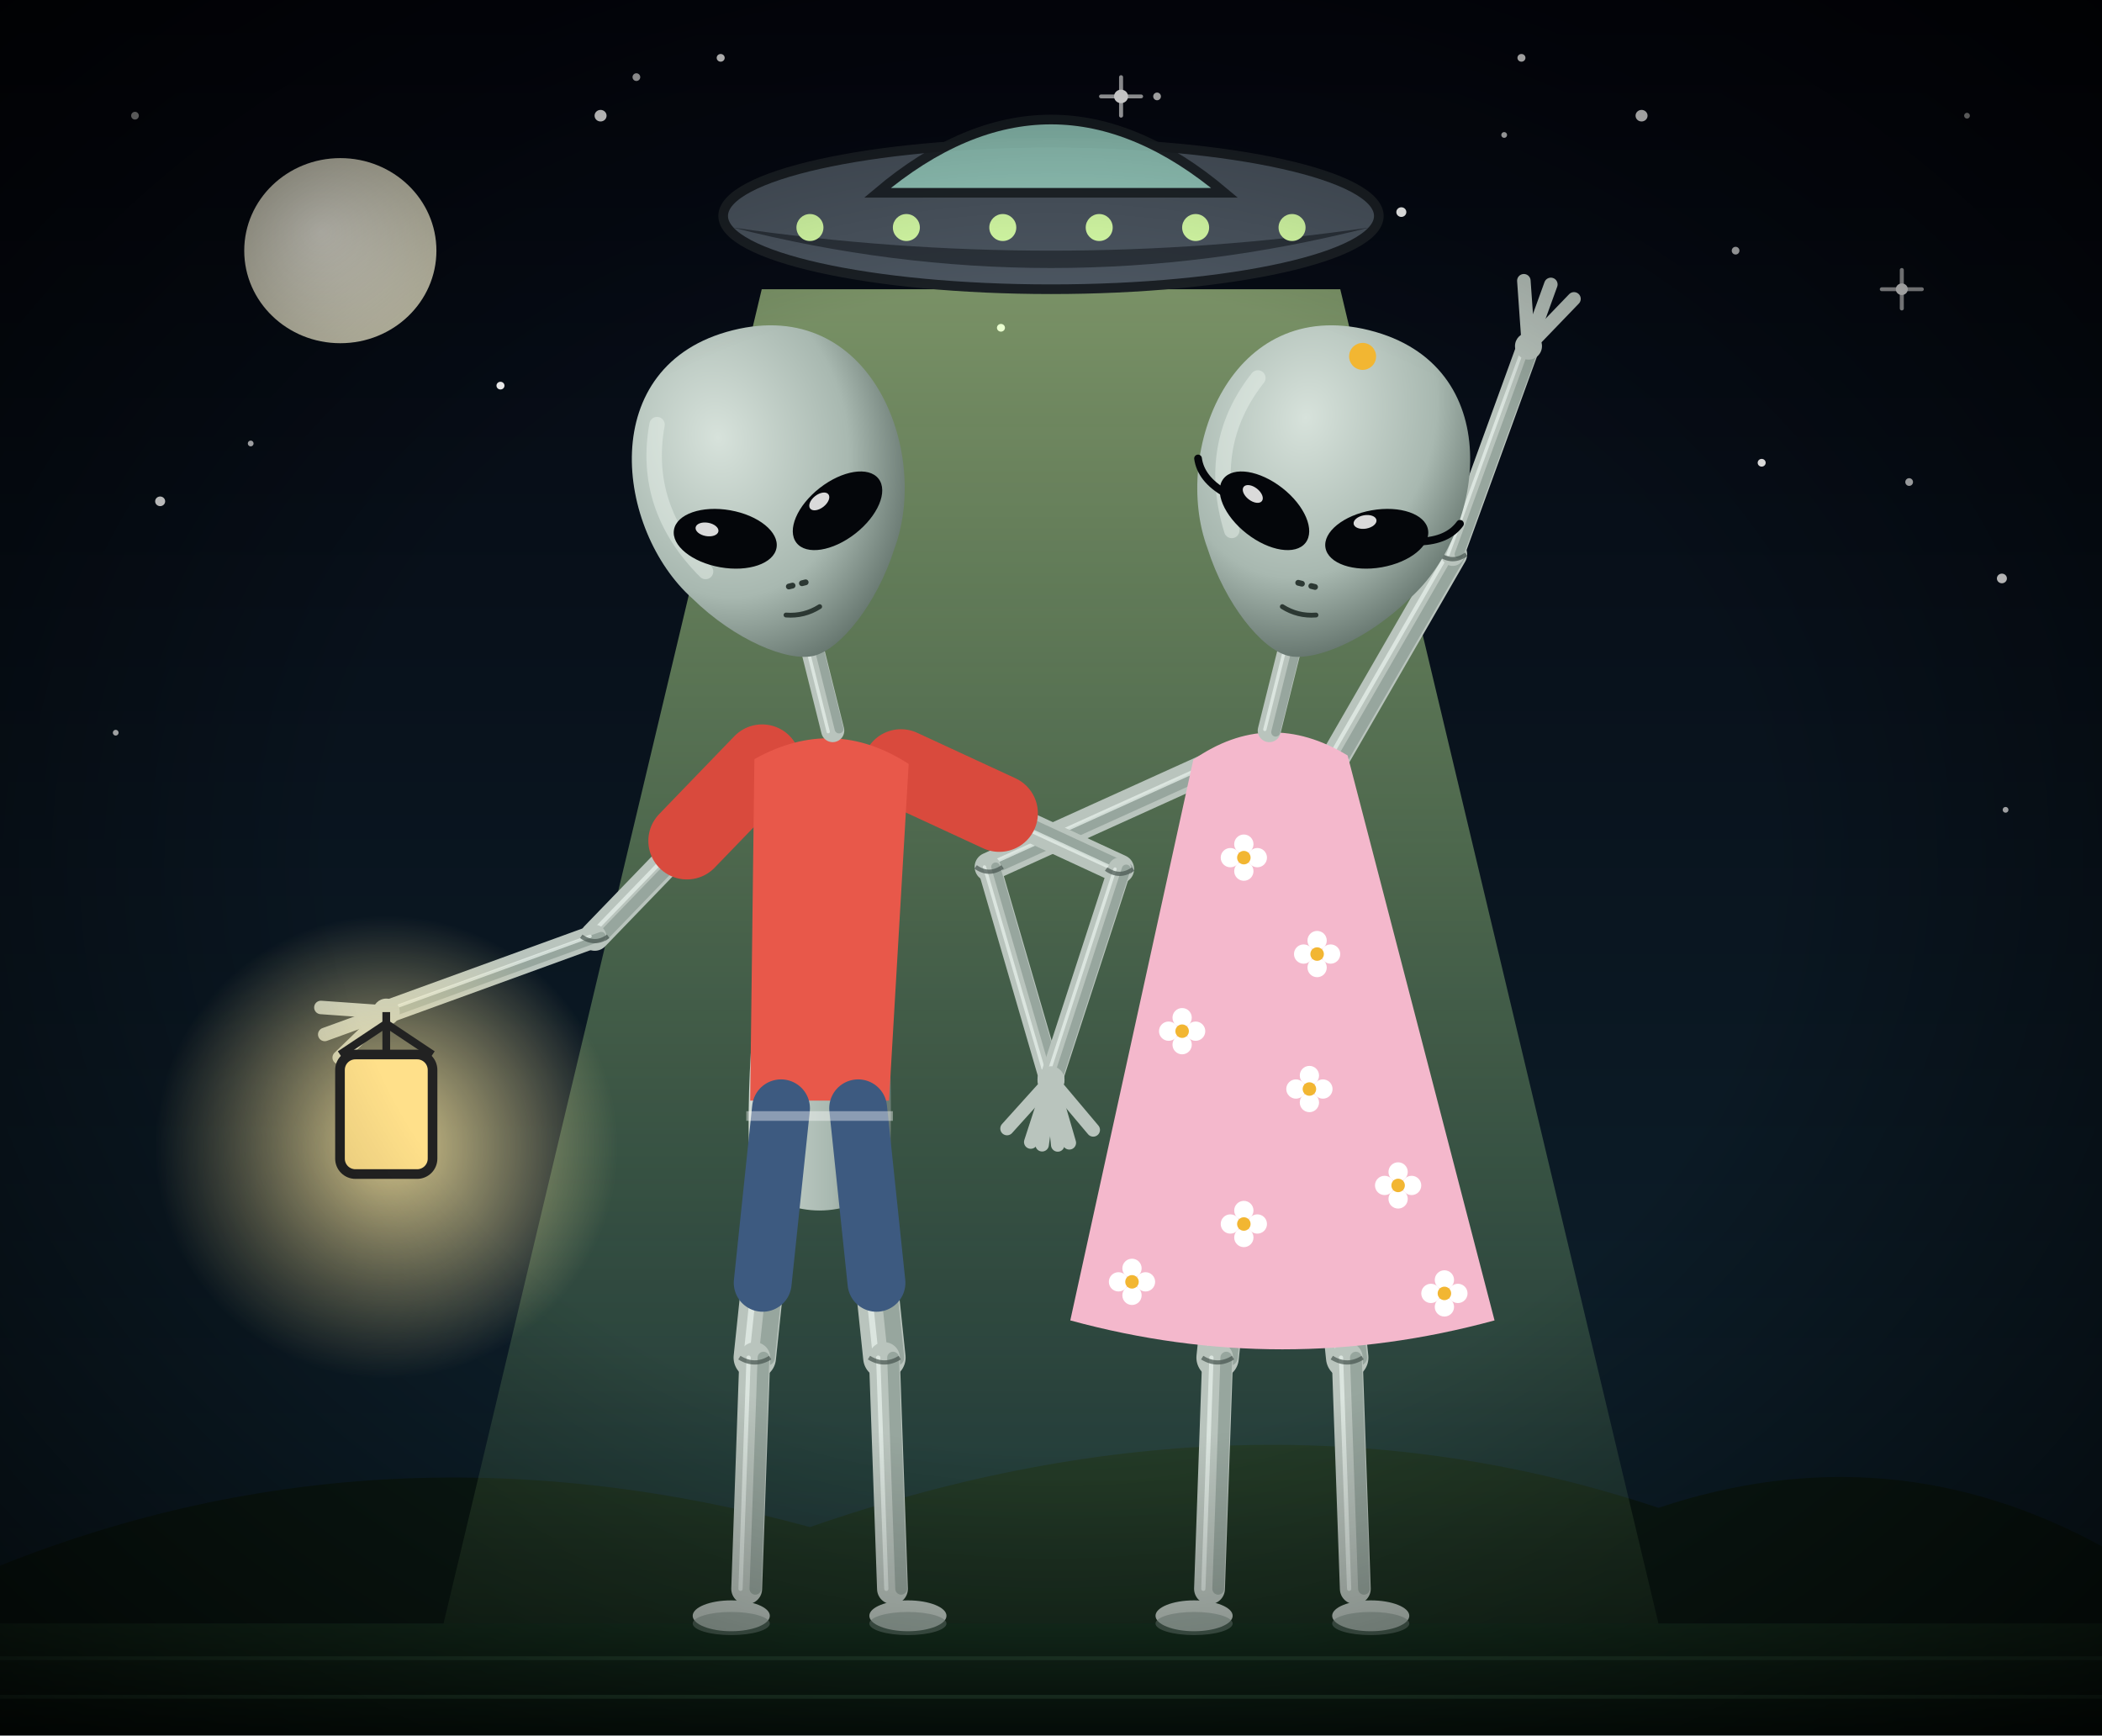
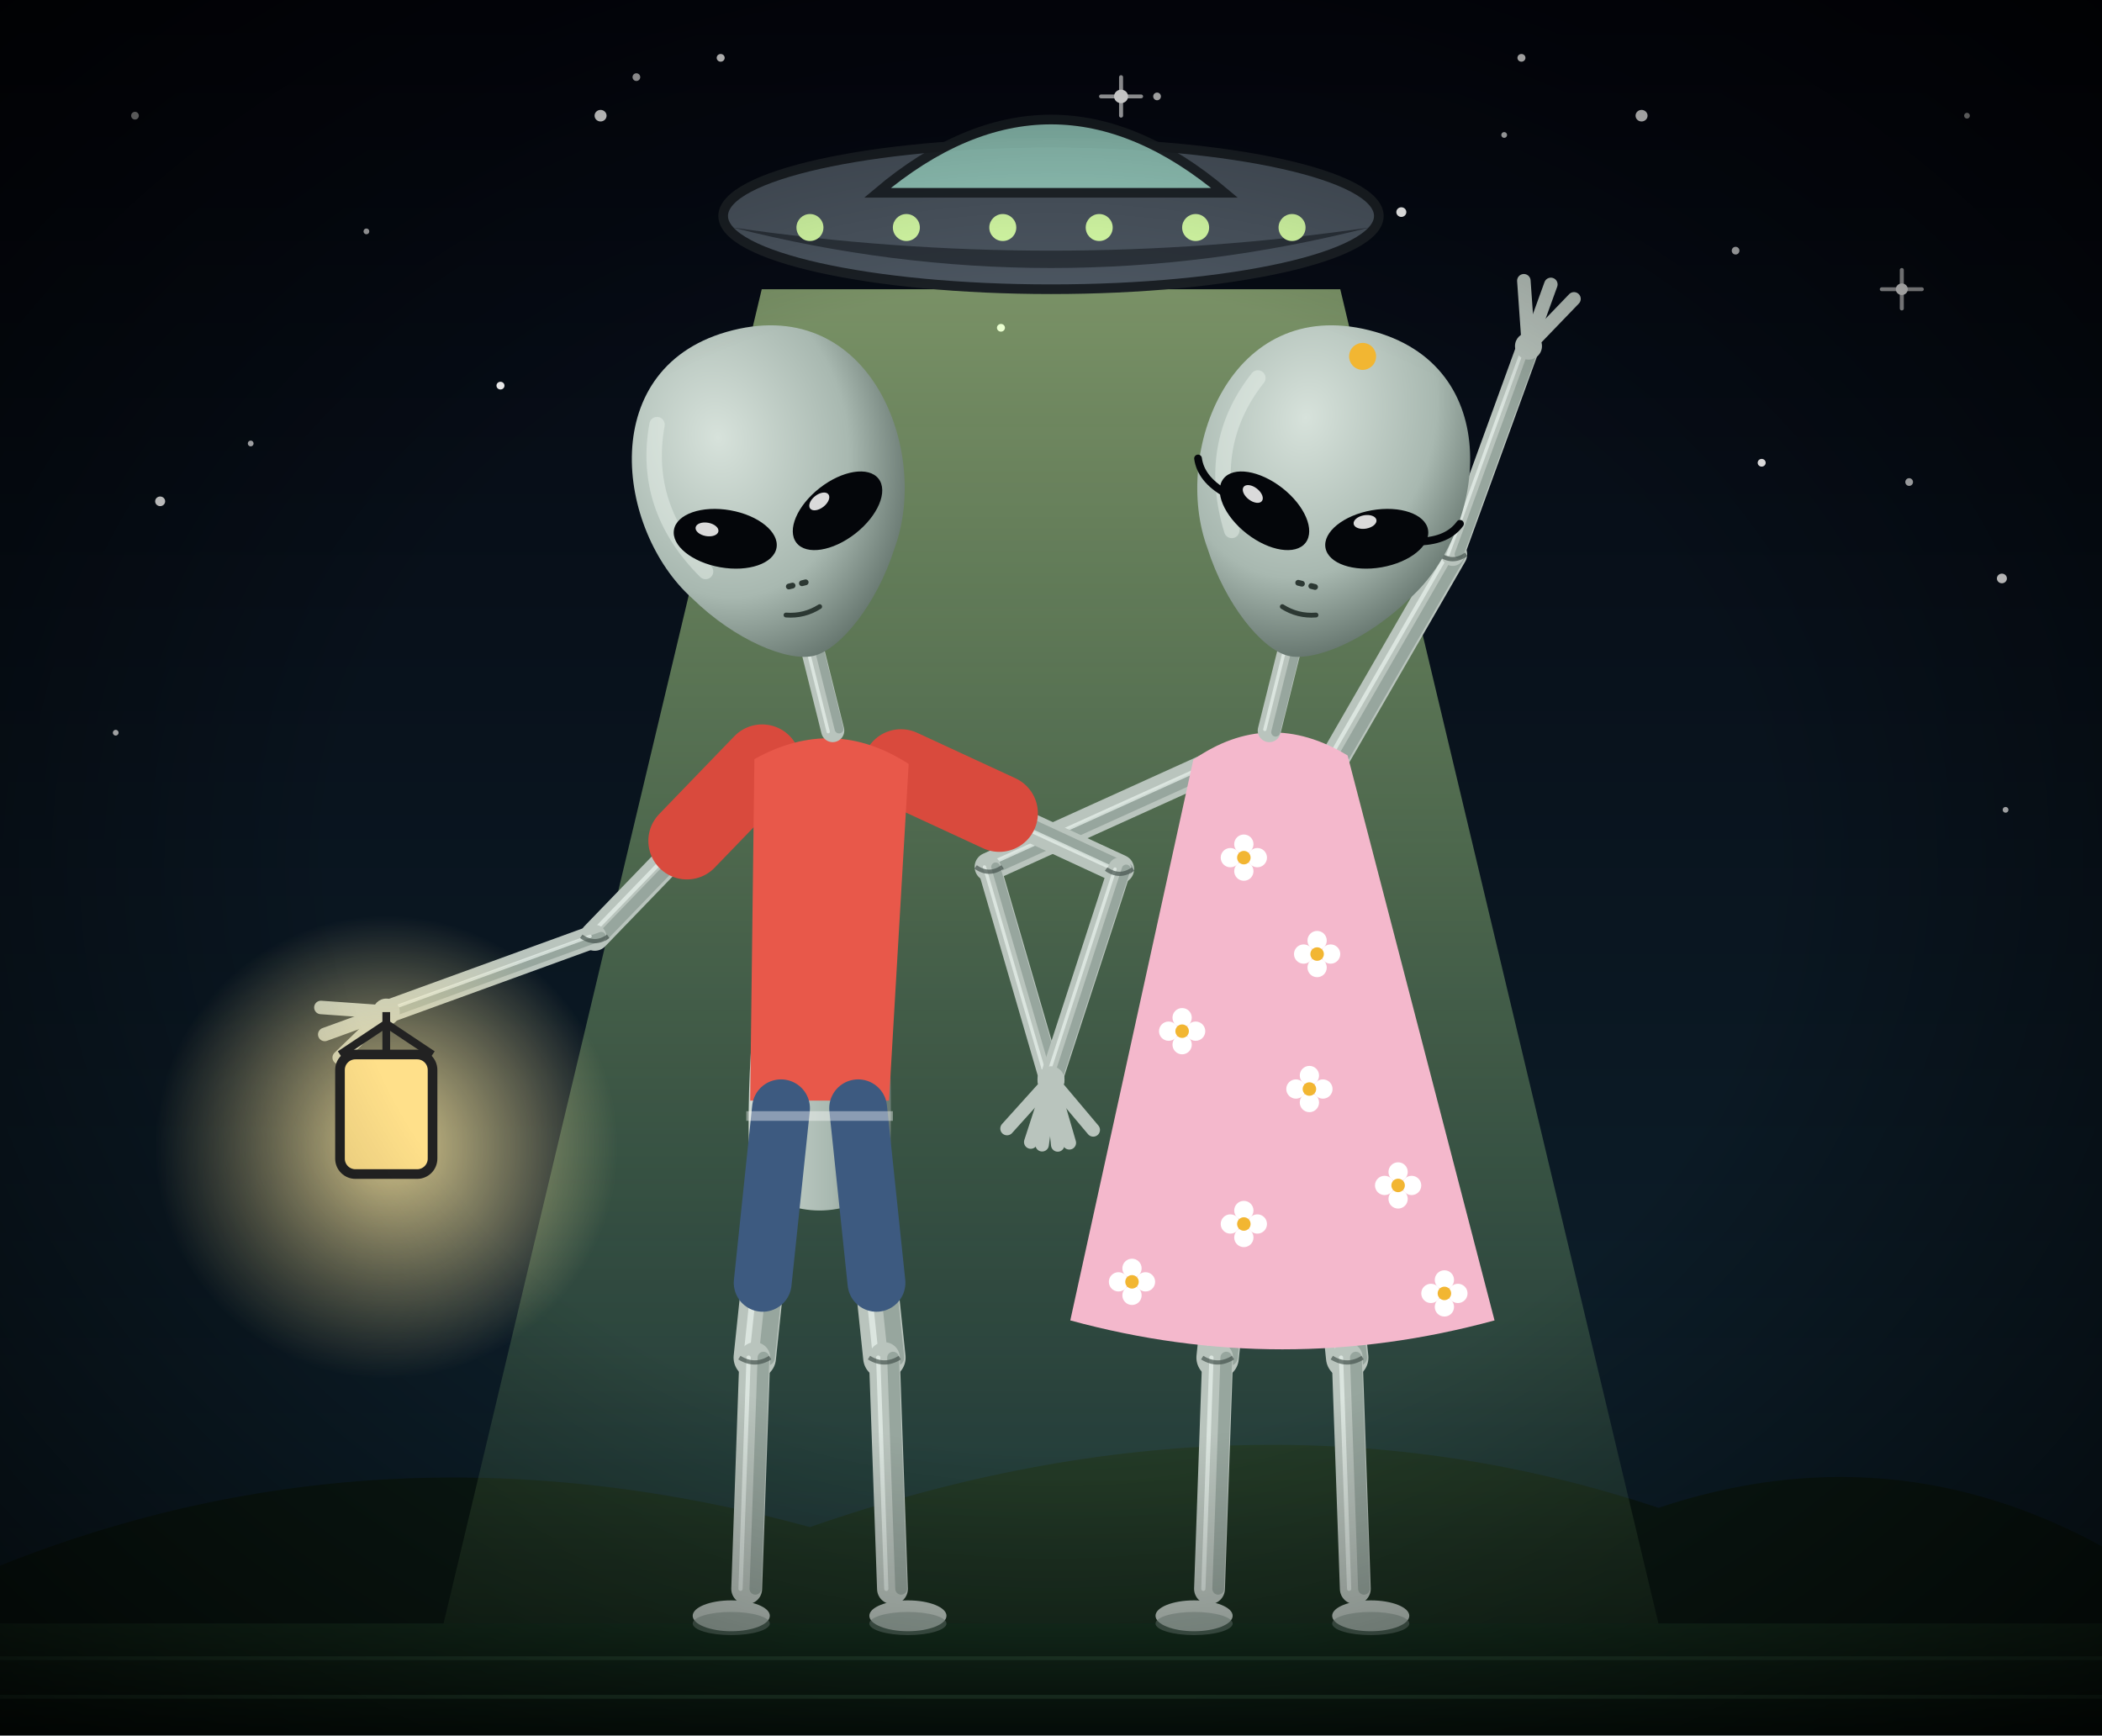
<svg xmlns="http://www.w3.org/2000/svg" viewBox="0 0 1090 900" width="1090" height="900">
  <defs>
    <linearGradient id="wall" x1="0" y1="0" x2="0" y2="1">
      <stop offset="0" stop-color="#050a09" />
      <stop offset="1" stop-color="#132320" />
    </linearGradient>
    <linearGradient id="plastic" x1="0" y1="0" x2="1" y2="0">
      <stop offset="0" stop-color="#cfdad3" />
      <stop offset=".55" stop-color="#a8b8b0" />
      <stop offset="1" stop-color="#5d6f67" />
    </linearGradient>
    <radialGradient id="plastichead" cx=".35" cy=".3" r=".8">
      <stop offset="0" stop-color="#d7e2db" />
      <stop offset=".6" stop-color="#a8b8b0" />
      <stop offset="1" stop-color="#52625b" />
    </radialGradient>
    <linearGradient id="beam" x1="0" y1="0" x2="0" y2="1">
      <stop offset="0" stop-color="#a8ffd8" stop-opacity=".30" />
      <stop offset="1" stop-color="#a8ffd8" stop-opacity="0" />
    </linearGradient>
    <linearGradient id="floor" x1="0" y1="0" x2="0" y2="1">
      <stop offset="0" stop-color="#1c2825" />
      <stop offset="1" stop-color="#0a0f0e" />
    </linearGradient>
    <radialGradient id="vig" cx=".5" cy=".5" r=".75">
      <stop offset=".45" stop-color="#000" stop-opacity="0" />
      <stop offset="1" stop-color="#000" stop-opacity=".85" />
    </radialGradient>
    <radialGradient id="snowg" cx=".35" cy=".3" r=".8">
      <stop offset="0" stop-color="#fff" />
      <stop offset="1" stop-color="#B7C6DA" />
    </radialGradient>
    <radialGradient id="lanternglow" cx=".5" cy=".5" r=".5">
      <stop offset="0" stop-color="#ffe9a0" stop-opacity=".85" />
      <stop offset="1" stop-color="#ffe9a0" stop-opacity="0" />
    </radialGradient>
    <filter id="soft" x="-50%" y="-50%" width="200%" height="200%">
      <feGaussianBlur stdDeviation="3" />
    </filter>
    <filter id="shadow" x="-30%" y="-10%" width="160%" height="130%">
      <feColorMatrix type="matrix" values="0 0 0 0 0  0 0 0 0 0  0 0 0 0 0  0 0 0 .55 0" />
      <feGaussianBlur stdDeviation="7" />
    </filter>
    <filter id="fog" x="-30%" y="-100%" width="160%" height="300%">
      <feGaussianBlur stdDeviation="26" />
    </filter>
    <clipPath id="floorclip">
      <rect y="842" width="1090" height="58" />
    </clipPath>
  </defs>
  <style>@media (prefers-reduced-motion: no-preference) {@keyframes bob-male {0.00% {transform:rotate(0deg)}72.41% {transform:rotate(0deg)}72.41% {transform:rotate(0deg)}74.02% {transform:rotate(-6deg)}75.63% {transform:rotate(5deg)}77.24% {transform:rotate(-4deg)}78.85% {transform:rotate(3deg)}80.46% {transform:rotate(-1.5deg)}82.07% {transform:rotate(0deg)}100.00% {transform:rotate(0deg)}} .hb-male {animation: bob-male 29s ease-in-out infinite; transform-origin: 0px 236px}@keyframes bob-female {0.00% {transform:rotate(0deg)}65.85% {transform:rotate(0deg)}65.85% {transform:rotate(0deg)}66.99% {transform:rotate(-6deg)}68.13% {transform:rotate(5deg)}69.27% {transform:rotate(-4deg)}70.41% {transform:rotate(3deg)}71.54% {transform:rotate(-1.5deg)}72.68% {transform:rotate(0deg)}100.00% {transform:rotate(0deg)}} .hb-female {animation: bob-female 41s ease-in-out infinite; transform-origin: 0px 236px}@keyframes fall{to{transform:translateY(900px)}} .fall{animation:fall linear infinite}@keyframes sway{from{transform:translateX(-22px)}to{transform:translateX(22px)}} .sway{animation:sway ease-in-out infinite alternate}@keyframes drift{from{transform:translateX(-45px)}to{transform:translateX(45px)}} .drift{animation:drift 11s ease-in-out infinite alternate}@keyframes hover{from{transform:translateY(-5px)}to{transform:translateY(7px)}} .hover{animation:hover 3.6s ease-in-out infinite alternate}@keyframes flash{0%,100%,12%,48%,62%{opacity:0}1%{opacity:.22}3%{opacity:0}5%{opacity:.16}9%{opacity:0}51%{opacity:.2}53%{opacity:0}55%{opacity:.14}59%{opacity:0}} .flash{animation:flash 13s linear infinite}@keyframes bolta{0%,100%,12%,62%{opacity:0}1%{opacity:1}3%{opacity:0}5%{opacity:1}9%{opacity:0}} .bolta{animation:bolta 13s linear infinite}@keyframes boltb{0%,100%,48%,62%{opacity:0}51%{opacity:1}53%{opacity:0}55%{opacity:1}59%{opacity:0}} .boltb{animation:boltb 13s linear infinite}}</style>
  <defs>
    <linearGradient id="ubeam" x1="0" y1="0" x2="0" y2="1">
      <stop offset="0" stop-color="#d8ffa8" stop-opacity=".55" />
      <stop offset="1" stop-color="#b6ff9a" stop-opacity=".08" />
    </linearGradient>
    <linearGradient id="nsky" x1="0" y1="0" x2="0" y2="1">
      <stop offset="0" stop-color="#04060f" />
      <stop offset="1" stop-color="#0f2430" />
    </linearGradient>
    <linearGradient id="field" x1="0" y1="0" x2="0" y2="1">
      <stop offset="0" stop-color="#16301f" />
      <stop offset="1" stop-color="#07120c" />
    </linearGradient>
  </defs>
  <rect width="1090" height="900" fill="url(#nsky)" />
  <circle cx="70" cy="60" r="2" fill="#fff" opacity=".8" />
  <circle cx="190" cy="120" r="1.5" fill="#fff" opacity=".8" />
  <circle cx="330" cy="40" r="2" fill="#fff" opacity=".8" />
  <circle cx="470" cy="90" r="1.5" fill="#fff" opacity=".8" />
  <circle cx="600" cy="50" r="2" fill="#fff" opacity=".8" />
  <circle cx="780" cy="70" r="1.5" fill="#fff" opacity=".8" />
  <circle cx="900" cy="130" r="2" fill="#fff" opacity=".8" />
  <circle cx="1020" cy="60" r="1.5" fill="#fff" opacity=".8" />
  <circle cx="130" cy="230" r="1.5" fill="#fff" opacity=".8" />
  <circle cx="990" cy="250" r="2" fill="#fff" opacity=".8" />
  <circle cx="60" cy="380" r="1.5" fill="#fff" opacity=".8" />
  <circle cx="1040" cy="420" r="1.5" fill="#fff" opacity=".8" />
  <g transform="scale(1.038095 1)">
    <defs>
      <radialGradient id="nightsky-m" cx=".4" cy=".4" r=".7">
        <stop offset="0" stop-color="#FFFDF0" />
        <stop offset="1" stop-color="#D5D2B8" />
      </radialGradient>
    </defs>
-     <circle cx="170" cy="130" r="48" fill="url(#nightsky-m)" />
-     <circle cx="188" cy="118" r="42" fill="#0c130d" opacity=".0" />
    <g fill="#fff">
      <circle cx="300" cy="60" r="3" />
      <circle cx="420" cy="120" r="2.5" />
      <circle cx="560" cy="50" r="3.5" />
      <circle cx="700" cy="110" r="2.5" />
      <circle cx="820" cy="60" r="3" />
      <circle cx="950" cy="150" r="3" />
      <circle cx="80" cy="260" r="2.5" />
      <circle cx="1000" cy="300" r="2.5" />
      <circle cx="250" cy="200" r="2" />
      <circle cx="640" cy="190" r="2" />
      <circle cx="880" cy="240" r="2" />
      <circle cx="500" cy="170" r="2" />
      <circle cx="360" cy="30" r="2" />
      <circle cx="760" cy="30" r="2" />
    </g>
    <g stroke="#fff" stroke-width="2" stroke-linecap="round" opacity=".7">
      <path d="M 560 40 v 20 M 550 50 h 20 M 950 140 v 20 M 940 150 h 20" />
    </g>
  </g>
  <path d="M 0 812 Q 200 732 420 792 Q 650 712 860 782 Q 980 742 1090 802 L 1090 842 L 0 842 Z" fill="#0b1a14" />
  <g class="hover">
    <path d="M 395 150 L 695 150 L 860 842 L 230 842 Z" fill="url(#ubeam)" />
    <ellipse cx="545" cy="112" rx="170" ry="38" fill="#4b5560" stroke="#1a1f24" stroke-width="5" />
    <path d="M 455 100 Q 545 24 635 100 Z" fill="#9fd8c9" stroke="#1a1f24" stroke-width="5" opacity=".9" />
    <path d="M 380 118 Q 545 160 710 118 Q 545 142 380 118 Z" fill="#2b323a" />
    <g fill="#d8ffa8">
      <circle cx="420" cy="118" r="7" />
      <circle cx="470" cy="118" r="7" />
      <circle cx="520" cy="118" r="7" />
      <circle cx="570" cy="118" r="7" />
      <circle cx="620" cy="118" r="7" />
      <circle cx="670" cy="118" r="7" />
    </g>
  </g>
  <rect y="842" width="1090" height="58" fill="url(#field)" />
  <g stroke="#2b4d37" stroke-width="2" opacity=".6">
    <path d="M 0 860 H 1090 M 0 880 H 1090" />
  </g>
  <g transform="translate(665 574.8)">
    <path d="M -20.0 0.0 L -33.6 129.3" stroke="#b9c4bd" stroke-width="22" stroke-linecap="round" fill="none" />
    <path d="M -13.8 0.0 L -27.4 129.3" stroke="#76877f" stroke-width="8.4" stroke-linecap="round" fill="none" opacity=".5" />
    <path d="M -24.4 0.0 L -38.0 129.3" stroke="#eaf3ee" stroke-width="3.1" stroke-linecap="round" fill="none" opacity=".7" />
    <path d="M -33.6 129.3 L -37.8 249.2" stroke="#b9c4bd" stroke-width="16" stroke-linecap="round" fill="none" />
    <path d="M -29.1 129.3 L -33.3 249.2" stroke="#76877f" stroke-width="6.1" stroke-linecap="round" fill="none" opacity=".5" />
    <path d="M -36.8 129.3 L -41.0 249.2" stroke="#eaf3ee" stroke-width="2.2" stroke-linecap="round" fill="none" opacity=".7" />
    <path d="M -41.6 129.3 Q -33.6 134.3 -25.6 129.3" stroke="#46544e" stroke-width="2.2" fill="none" opacity=".7" />
    <ellipse cx="-45.8" cy="263.2" rx="20" ry="8" fill="#b9c4bd" />
    <ellipse cx="-45.8" cy="267.2" rx="20" ry="6" fill="#76877f" opacity=".5" />
    <path d="M 20.0 0.0 L 33.6 129.3" stroke="#b9c4bd" stroke-width="22" stroke-linecap="round" fill="none" />
    <path d="M 26.2 0.0 L 39.7 129.3" stroke="#76877f" stroke-width="8.4" stroke-linecap="round" fill="none" opacity=".5" />
    <path d="M 15.6 0.0 L 29.2 129.3" stroke="#eaf3ee" stroke-width="3.1" stroke-linecap="round" fill="none" opacity=".7" />
    <path d="M 33.6 129.3 L 37.8 249.2" stroke="#b9c4bd" stroke-width="16" stroke-linecap="round" fill="none" />
    <path d="M 38.1 129.3 L 42.3 249.2" stroke="#76877f" stroke-width="6.1" stroke-linecap="round" fill="none" opacity=".5" />
    <path d="M 30.4 129.3 L 34.6 249.2" stroke="#eaf3ee" stroke-width="2.2" stroke-linecap="round" fill="none" opacity=".7" />
    <path d="M 25.6 129.3 Q 33.6 134.3 41.6 129.3" stroke="#46544e" stroke-width="2.2" fill="none" opacity=".7" />
    <ellipse cx="45.8" cy="263.2" rx="20" ry="8" fill="#b9c4bd" />
    <ellipse cx="45.8" cy="267.2" rx="20" ry="6" fill="#76877f" opacity=".5" />
    <path d="M -38.2 -176.8 Q -7.1 -203.9 25.8 -179.0 Q 22.1 -110.4 22.1 -110.4 Q 44.0 -40 40 40 Q 0 66 -40 40 Q -44 -40 -25.9 -109.6 Q -25.9 -109.6 -38.2 -176.8 Z" fill="url(#plastic)" />
    <path d="M -25.9 -108.0 Q -1.9 -103.0 22.1 -108.0" stroke="#46544e" stroke-width="2.2" fill="none" opacity=".7" />
    <path d="M -38.2 -176.8 L -152.1 -125.2" stroke="#b9c4bd" stroke-width="15" stroke-linecap="round" fill="none" />
    <path d="M -34.0 -176.8 L -147.9 -125.2" stroke="#76877f" stroke-width="5.7" stroke-linecap="round" fill="none" opacity=".5" />
    <path d="M -41.2 -176.8 L -155.1 -125.2" stroke="#eaf3ee" stroke-width="2.1" stroke-linecap="round" fill="none" opacity=".7" />
    <path d="M -152.1 -125.2 L -120.0 -14.8" stroke="#b9c4bd" stroke-width="12" stroke-linecap="round" fill="none" />
    <path d="M -148.7 -125.2 L -116.6 -14.8" stroke="#76877f" stroke-width="4.6" stroke-linecap="round" fill="none" opacity=".5" />
    <path d="M -154.5 -125.2 L -122.4 -14.8" stroke="#eaf3ee" stroke-width="1.7" stroke-linecap="round" fill="none" opacity=".7" />
    <path d="M -159.1 -125.2 Q -152.1 -120.2 -145.1 -125.2" stroke="#46544e" stroke-width="2.2" fill="none" opacity=".7" />
    <path d="M 25.8 -179.0 L 88.3 -287.3" stroke="#b9c4bd" stroke-width="15" stroke-linecap="round" fill="none" />
    <path d="M 30.0 -179.0 L 92.5 -287.3" stroke="#76877f" stroke-width="5.7" stroke-linecap="round" fill="none" opacity=".5" />
    <path d="M 22.8 -179.0 L 85.3 -287.3" stroke="#eaf3ee" stroke-width="2.1" stroke-linecap="round" fill="none" opacity=".7" />
    <path d="M 88.3 -287.3 L 127.6 -395.3" stroke="#b9c4bd" stroke-width="12" stroke-linecap="round" fill="none" />
    <path d="M 91.6 -287.3 L 131.0 -395.3" stroke="#76877f" stroke-width="4.6" stroke-linecap="round" fill="none" opacity=".5" />
    <path d="M 85.9 -287.3 L 125.2 -395.3" stroke="#eaf3ee" stroke-width="1.7" stroke-linecap="round" fill="none" opacity=".7" />
    <path d="M 81.3 -287.3 Q 88.3 -282.3 95.3 -287.3" stroke="#46544e" stroke-width="2.2" fill="none" opacity=".7" />
    <path d="M -120.0 -14.8 L -98.1 11.2" stroke="#b9c4bd" stroke-width="7" stroke-linecap="round" fill="none" />
    <path d="M -120.0 -14.8 L -110.5 17.9" stroke="#b9c4bd" stroke-width="7" stroke-linecap="round" fill="none" />
    <path d="M -120.0 -14.8 L -124.6 18.9" stroke="#b9c4bd" stroke-width="7" stroke-linecap="round" fill="none" />
    <circle cx="-120.0" cy="-14.8" r="7" fill="#b9c4bd" />
    <path d="M 127.6 -395.3 L 125.2 -429.2" stroke="#b9c4bd" stroke-width="7" stroke-linecap="round" fill="none" />
    <path d="M 127.6 -395.3 L 139.2 -427.3" stroke="#b9c4bd" stroke-width="7" stroke-linecap="round" fill="none" />
    <path d="M 127.6 -395.3 L 151.2 -419.8" stroke="#b9c4bd" stroke-width="7" stroke-linecap="round" fill="none" />
    <circle cx="127.6" cy="-395.3" r="7" fill="#b9c4bd" />
    <path d="M -46.2 -180.8 Q -7.3 -207.9 33.8 -183.0 L 110.0 110 Q 0 140 -110.0 110 Z" fill="#f4b8cc" />
    <g transform="translate(-20 -130)" fill="#fff">
      <circle cy="-7" r="5" />
      <circle cx="7" r="5" />
      <circle cy="7" r="5" />
      <circle cx="-7" r="5" />
      <circle r="3.5" fill="#f2b632" />
    </g>
    <g transform="translate(18 -80)" fill="#fff">
      <circle cy="-7" r="5" />
      <circle cx="7" r="5" />
      <circle cy="7" r="5" />
      <circle cx="-7" r="5" />
      <circle r="3.5" fill="#f2b632" />
    </g>
    <g transform="translate(-52 -40)" fill="#fff">
      <circle cy="-7" r="5" />
      <circle cx="7" r="5" />
      <circle cy="7" r="5" />
      <circle cx="-7" r="5" />
      <circle r="3.5" fill="#f2b632" />
    </g>
    <g transform="translate(14 -10)" fill="#fff">
      <circle cy="-7" r="5" />
      <circle cx="7" r="5" />
      <circle cy="7" r="5" />
      <circle cx="-7" r="5" />
      <circle r="3.5" fill="#f2b632" />
    </g>
    <g transform="translate(60 40)" fill="#fff">
      <circle cy="-7" r="5" />
      <circle cx="7" r="5" />
      <circle cy="7" r="5" />
      <circle cx="-7" r="5" />
      <circle r="3.5" fill="#f2b632" />
    </g>
    <g transform="translate(-20 60)" fill="#fff">
      <circle cy="-7" r="5" />
      <circle cx="7" r="5" />
      <circle cy="7" r="5" />
      <circle cx="-7" r="5" />
      <circle r="3.5" fill="#f2b632" />
    </g>
    <g transform="translate(84 96)" fill="#fff">
      <circle cy="-7" r="5" />
      <circle cx="7" r="5" />
      <circle cy="7" r="5" />
      <circle cx="-7" r="5" />
      <circle r="3.5" fill="#f2b632" />
    </g>
    <g transform="translate(-78 90)" fill="#fff">
      <circle cy="-7" r="5" />
      <circle cx="7" r="5" />
      <circle cy="7" r="5" />
      <circle cx="-7" r="5" />
      <circle r="3.5" fill="#f2b632" />
    </g>
    <g transform="translate(-6.8 -195.9) rotate(14.0) translate(0 -236)">
      <g class="hb hb-female">
        <path d="M 0.0 236.0 L 0.0 190.0" stroke="#b9c4bd" stroke-width="12" stroke-linecap="round" fill="none" />
        <path d="M 3.4 236.0 L 3.4 190.0" stroke="#76877f" stroke-width="4.6" stroke-linecap="round" fill="none" opacity=".5" />
        <path d="M -2.4 236.0 L -2.4 190.0" stroke="#eaf3ee" stroke-width="1.7" stroke-linecap="round" fill="none" opacity=".7" />
        <path d="M 0 22 C 74 22 84 108 54 152 C 38 178 14 196 0 196 C -14 196 -38 178 -54 152 C -84 108 -74 22 0 22 Z" fill="url(#plastichead)" />
        <path d="M -50 60 Q -68 100 -44 140" stroke="#eaf3ee" stroke-width="8" stroke-linecap="round" fill="none" opacity=".45" />
        <g fill="#04060a">
          <ellipse cx="-30" cy="126" rx="27" ry="15" transform="rotate(24 -30 126)" />
          <ellipse cx="30" cy="126" rx="27" ry="15" transform="rotate(-24 30 126)" />
        </g>
        <g fill="#fff" opacity=".85">
          <ellipse cx="-38" cy="119" rx="6" ry="3.5" transform="rotate(24 -38 119)" />
          <ellipse cx="22" cy="119" rx="6" ry="3.5" transform="rotate(-24 22 119)" />
        </g>
        <path d="M -4 158 h 2 M 3 158 h 2" stroke="#2c3833" stroke-width="3" stroke-linecap="round" />
        <path d="M -9 172 Q 0 175 9 172" stroke="#2c3833" stroke-width="2.5" fill="none" stroke-linecap="round" />
        <path d="M -52 122 q -14 -4 -18 -14 M 52 122 q 14 -4 18 -14" stroke="#04060a" stroke-width="4" stroke-linecap="round" fill="none" />
        <circle cx="0" cy="36" r="7" fill="#f2b632" />
      </g>
    </g>
  </g>
  <g transform="translate(425 574.8)">
    <path d="M 20.0 0.0 L 33.6 129.3" stroke="#b9c4bd" stroke-width="22" stroke-linecap="round" fill="none" />
    <path d="M 26.2 0.0 L 39.7 129.3" stroke="#76877f" stroke-width="8.4" stroke-linecap="round" fill="none" opacity=".5" />
    <path d="M 15.6 0.0 L 29.2 129.3" stroke="#eaf3ee" stroke-width="3.1" stroke-linecap="round" fill="none" opacity=".7" />
    <path d="M 33.6 129.3 L 37.8 249.2" stroke="#b9c4bd" stroke-width="16" stroke-linecap="round" fill="none" />
    <path d="M 38.1 129.3 L 42.3 249.2" stroke="#76877f" stroke-width="6.1" stroke-linecap="round" fill="none" opacity=".5" />
    <path d="M 30.4 129.3 L 34.6 249.2" stroke="#eaf3ee" stroke-width="2.2" stroke-linecap="round" fill="none" opacity=".7" />
    <path d="M 25.6 129.3 Q 33.6 134.3 41.6 129.3" stroke="#46544e" stroke-width="2.2" fill="none" opacity=".7" />
    <ellipse cx="45.8" cy="263.2" rx="20" ry="8" fill="#b9c4bd" />
    <ellipse cx="45.8" cy="267.2" rx="20" ry="6" fill="#76877f" opacity=".5" />
    <path d="M -20.0 0.0 L -33.6 129.3" stroke="#b9c4bd" stroke-width="22" stroke-linecap="round" fill="none" />
    <path d="M -13.8 0.0 L -27.4 129.3" stroke="#76877f" stroke-width="8.4" stroke-linecap="round" fill="none" opacity=".5" />
    <path d="M -24.4 0.0 L -38.0 129.3" stroke="#eaf3ee" stroke-width="3.1" stroke-linecap="round" fill="none" opacity=".7" />
    <path d="M -33.6 129.3 L -37.8 249.2" stroke="#b9c4bd" stroke-width="16" stroke-linecap="round" fill="none" />
    <path d="M -29.1 129.3 L -33.3 249.2" stroke="#76877f" stroke-width="6.1" stroke-linecap="round" fill="none" opacity=".5" />
    <path d="M -36.8 129.3 L -41.0 249.2" stroke="#eaf3ee" stroke-width="2.2" stroke-linecap="round" fill="none" opacity=".7" />
    <path d="M -41.6 129.3 Q -33.6 134.3 -25.6 129.3" stroke="#46544e" stroke-width="2.2" fill="none" opacity=".7" />
    <ellipse cx="-45.8" cy="263.2" rx="20" ry="8" fill="#b9c4bd" />
    <ellipse cx="-45.8" cy="267.2" rx="20" ry="6" fill="#76877f" opacity=".5" />
    <path d="M -29.8 -179.1 Q 7.1 -203.9 42.2 -176.6 Q 27.9 -109.5 27.9 -109.5 Q 40.0 -40 36 40 Q 0 66 -36 40 Q -40 -40 -24.1 -110.4 Q -24.1 -110.4 -29.8 -179.1 Z" fill="url(#plastic)" />
    <path d="M -24.1 -108.0 Q 1.9 -103.0 27.9 -108.0" stroke="#46544e" stroke-width="2.2" fill="none" opacity=".7" />
    <path d="M 42.2 -176.6 L 155.6 -124.1" stroke="#b9c4bd" stroke-width="15" stroke-linecap="round" fill="none" />
    <path d="M 46.4 -176.6 L 159.8 -124.1" stroke="#76877f" stroke-width="5.7" stroke-linecap="round" fill="none" opacity=".5" />
    <path d="M 39.2 -176.6 L 152.6 -124.1" stroke="#eaf3ee" stroke-width="2.1" stroke-linecap="round" fill="none" opacity=".7" />
    <path d="M 155.6 -124.1 L 120.0 -14.8" stroke="#b9c4bd" stroke-width="12" stroke-linecap="round" fill="none" />
    <path d="M 159.0 -124.1 L 123.4 -14.8" stroke="#76877f" stroke-width="4.6" stroke-linecap="round" fill="none" opacity=".5" />
    <path d="M 153.2 -124.1 L 117.6 -14.8" stroke="#eaf3ee" stroke-width="1.7" stroke-linecap="round" fill="none" opacity=".7" />
    <path d="M 148.6 -124.1 Q 155.6 -119.1 162.6 -124.1" stroke="#46544e" stroke-width="2.2" fill="none" opacity=".7" />
    <path d="M -29.8 -179.1 L -116.6 -89.2" stroke="#b9c4bd" stroke-width="15" stroke-linecap="round" fill="none" />
    <path d="M -25.6 -179.1 L -112.4 -89.2" stroke="#76877f" stroke-width="5.7" stroke-linecap="round" fill="none" opacity=".5" />
    <path d="M -32.8 -179.1 L -119.6 -89.2" stroke="#eaf3ee" stroke-width="2.1" stroke-linecap="round" fill="none" opacity=".7" />
    <path d="M -116.6 -89.2 L -224.7 -49.9" stroke="#b9c4bd" stroke-width="12" stroke-linecap="round" fill="none" />
    <path d="M -113.2 -89.2 L -221.3 -49.9" stroke="#76877f" stroke-width="4.6" stroke-linecap="round" fill="none" opacity=".5" />
    <path d="M -119.0 -89.2 L -227.1 -49.9" stroke="#eaf3ee" stroke-width="1.7" stroke-linecap="round" fill="none" opacity=".7" />
    <path d="M -123.6 -89.2 Q -116.6 -84.2 -109.6 -89.2" stroke="#46544e" stroke-width="2.2" fill="none" opacity=".7" />
    <path d="M 120.0 -14.8 L 123.5 19.0" stroke="#b9c4bd" stroke-width="7" stroke-linecap="round" fill="none" />
    <path d="M 120.0 -14.8 L 109.5 17.5" stroke="#b9c4bd" stroke-width="7" stroke-linecap="round" fill="none" />
    <path d="M 120.0 -14.8 L 97.2 10.5" stroke="#b9c4bd" stroke-width="7" stroke-linecap="round" fill="none" />
    <circle cx="120.0" cy="-14.8" r="7" fill="#b9c4bd" />
    <path d="M -224.7 -49.9 L -249.1 -26.3" stroke="#b9c4bd" stroke-width="7" stroke-linecap="round" fill="none" />
    <path d="M -224.7 -49.9 L -256.6 -38.3" stroke="#b9c4bd" stroke-width="7" stroke-linecap="round" fill="none" />
    <path d="M -224.7 -49.9 L -258.6 -52.3" stroke="#b9c4bd" stroke-width="7" stroke-linecap="round" fill="none" />
    <circle cx="-224.7" cy="-49.9" r="7" fill="#b9c4bd" />
    <path d="M 42.2 -176.6 L 93.2 -153.0" stroke="#d94a3d" stroke-width="40" stroke-linecap="round" fill="none" />
    <path d="M -29.8 -179.1 L -68.8 -138.7" stroke="#d94a3d" stroke-width="40" stroke-linecap="round" fill="none" />
    <path d="M -33.8 -181.1 Q 7.1 -203.9 46.2 -178.6 L 36.0 -4 L -36.0 -4 Z" fill="#e8584a" />
    <path d="M 20.0 0.0 L 29.5 90.5" stroke="#3d5a80" stroke-width="30" stroke-linecap="round" fill="none" />
    <path d="M -20.0 0.0 L -29.5 90.5" stroke="#3d5a80" stroke-width="30" stroke-linecap="round" fill="none" />
    <path d="M -38 4 H 38" stroke="#fff" stroke-width="5" opacity=".4" />
    <g transform="translate(6.8 -195.9) rotate(-14.0) translate(0 -236)">
      <g class="hb hb-male">
        <path d="M 0.0 236.0 L 0.0 190.0" stroke="#b9c4bd" stroke-width="12" stroke-linecap="round" fill="none" />
        <path d="M 3.4 236.0 L 3.4 190.0" stroke="#76877f" stroke-width="4.6" stroke-linecap="round" fill="none" opacity=".5" />
        <path d="M -2.4 236.0 L -2.4 190.0" stroke="#eaf3ee" stroke-width="1.7" stroke-linecap="round" fill="none" opacity=".7" />
        <path d="M 0 22 C 74 22 84 108 54 152 C 38 178 14 196 0 196 C -14 196 -38 178 -54 152 C -84 108 -74 22 0 22 Z" fill="url(#plastichead)" />
        <path d="M -50 60 Q -68 100 -44 140" stroke="#eaf3ee" stroke-width="8" stroke-linecap="round" fill="none" opacity=".45" />
        <g fill="#04060a">
          <ellipse cx="-30" cy="126" rx="27" ry="15" transform="rotate(24 -30 126)" />
          <ellipse cx="30" cy="126" rx="27" ry="15" transform="rotate(-24 30 126)" />
        </g>
        <g fill="#fff" opacity=".85">
          <ellipse cx="-38" cy="119" rx="6" ry="3.5" transform="rotate(24 -38 119)" />
          <ellipse cx="22" cy="119" rx="6" ry="3.5" transform="rotate(-24 22 119)" />
        </g>
        <path d="M -4 158 h 2 M 3 158 h 2" stroke="#2c3833" stroke-width="3" stroke-linecap="round" />
        <path d="M -9 172 Q 0 175 9 172" stroke="#2c3833" stroke-width="2.5" fill="none" stroke-linecap="round" />
      </g>
    </g>
    <circle cx="-224.7" cy="20.1" r="120" fill="url(#lanternglow)" />
    <path d="M -224.7 -49.9 L -224.7 -27.9" stroke="#222" stroke-width="4" />
    <rect x="-248.7" y="-27.9" width="48" height="62" rx="8" fill="#ffe08a" stroke="#222" stroke-width="5" />
    <path d="M -248.7 -27.9 L -224.7 -43.9 L -200.7 -27.9" fill="none" stroke="#222" stroke-width="4" />
  </g>
  <rect width="1090" height="900" fill="url(#vig)" />
</svg>
